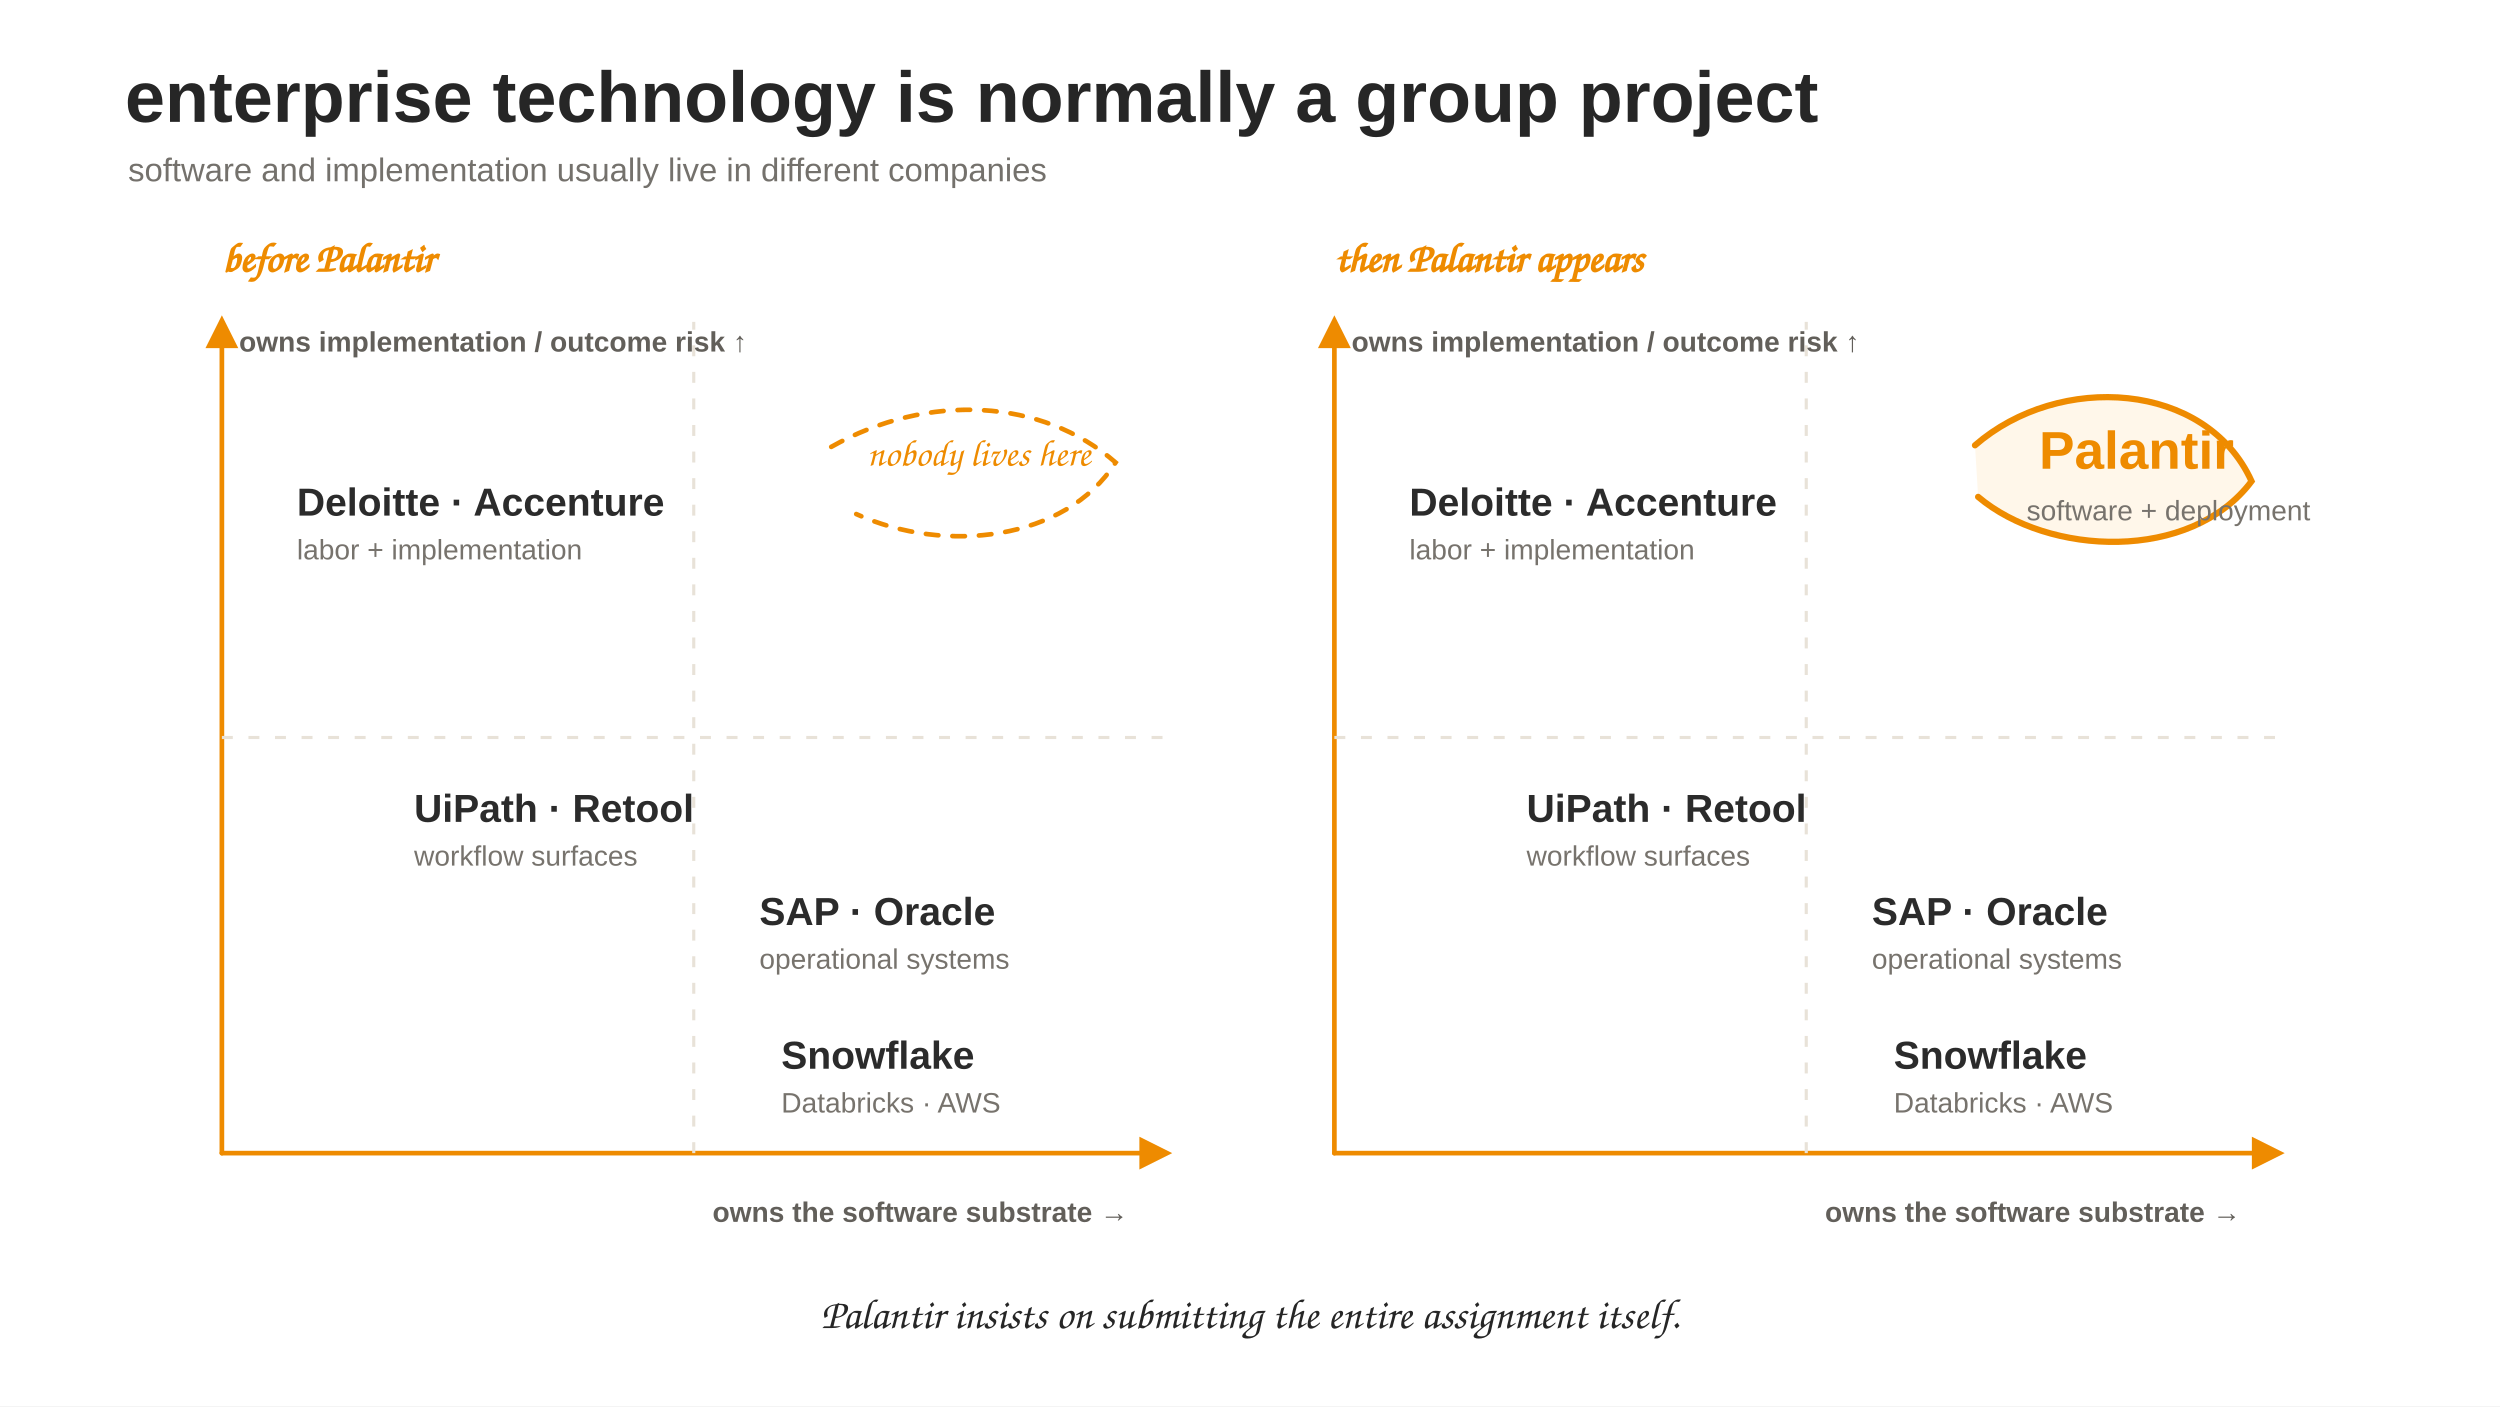
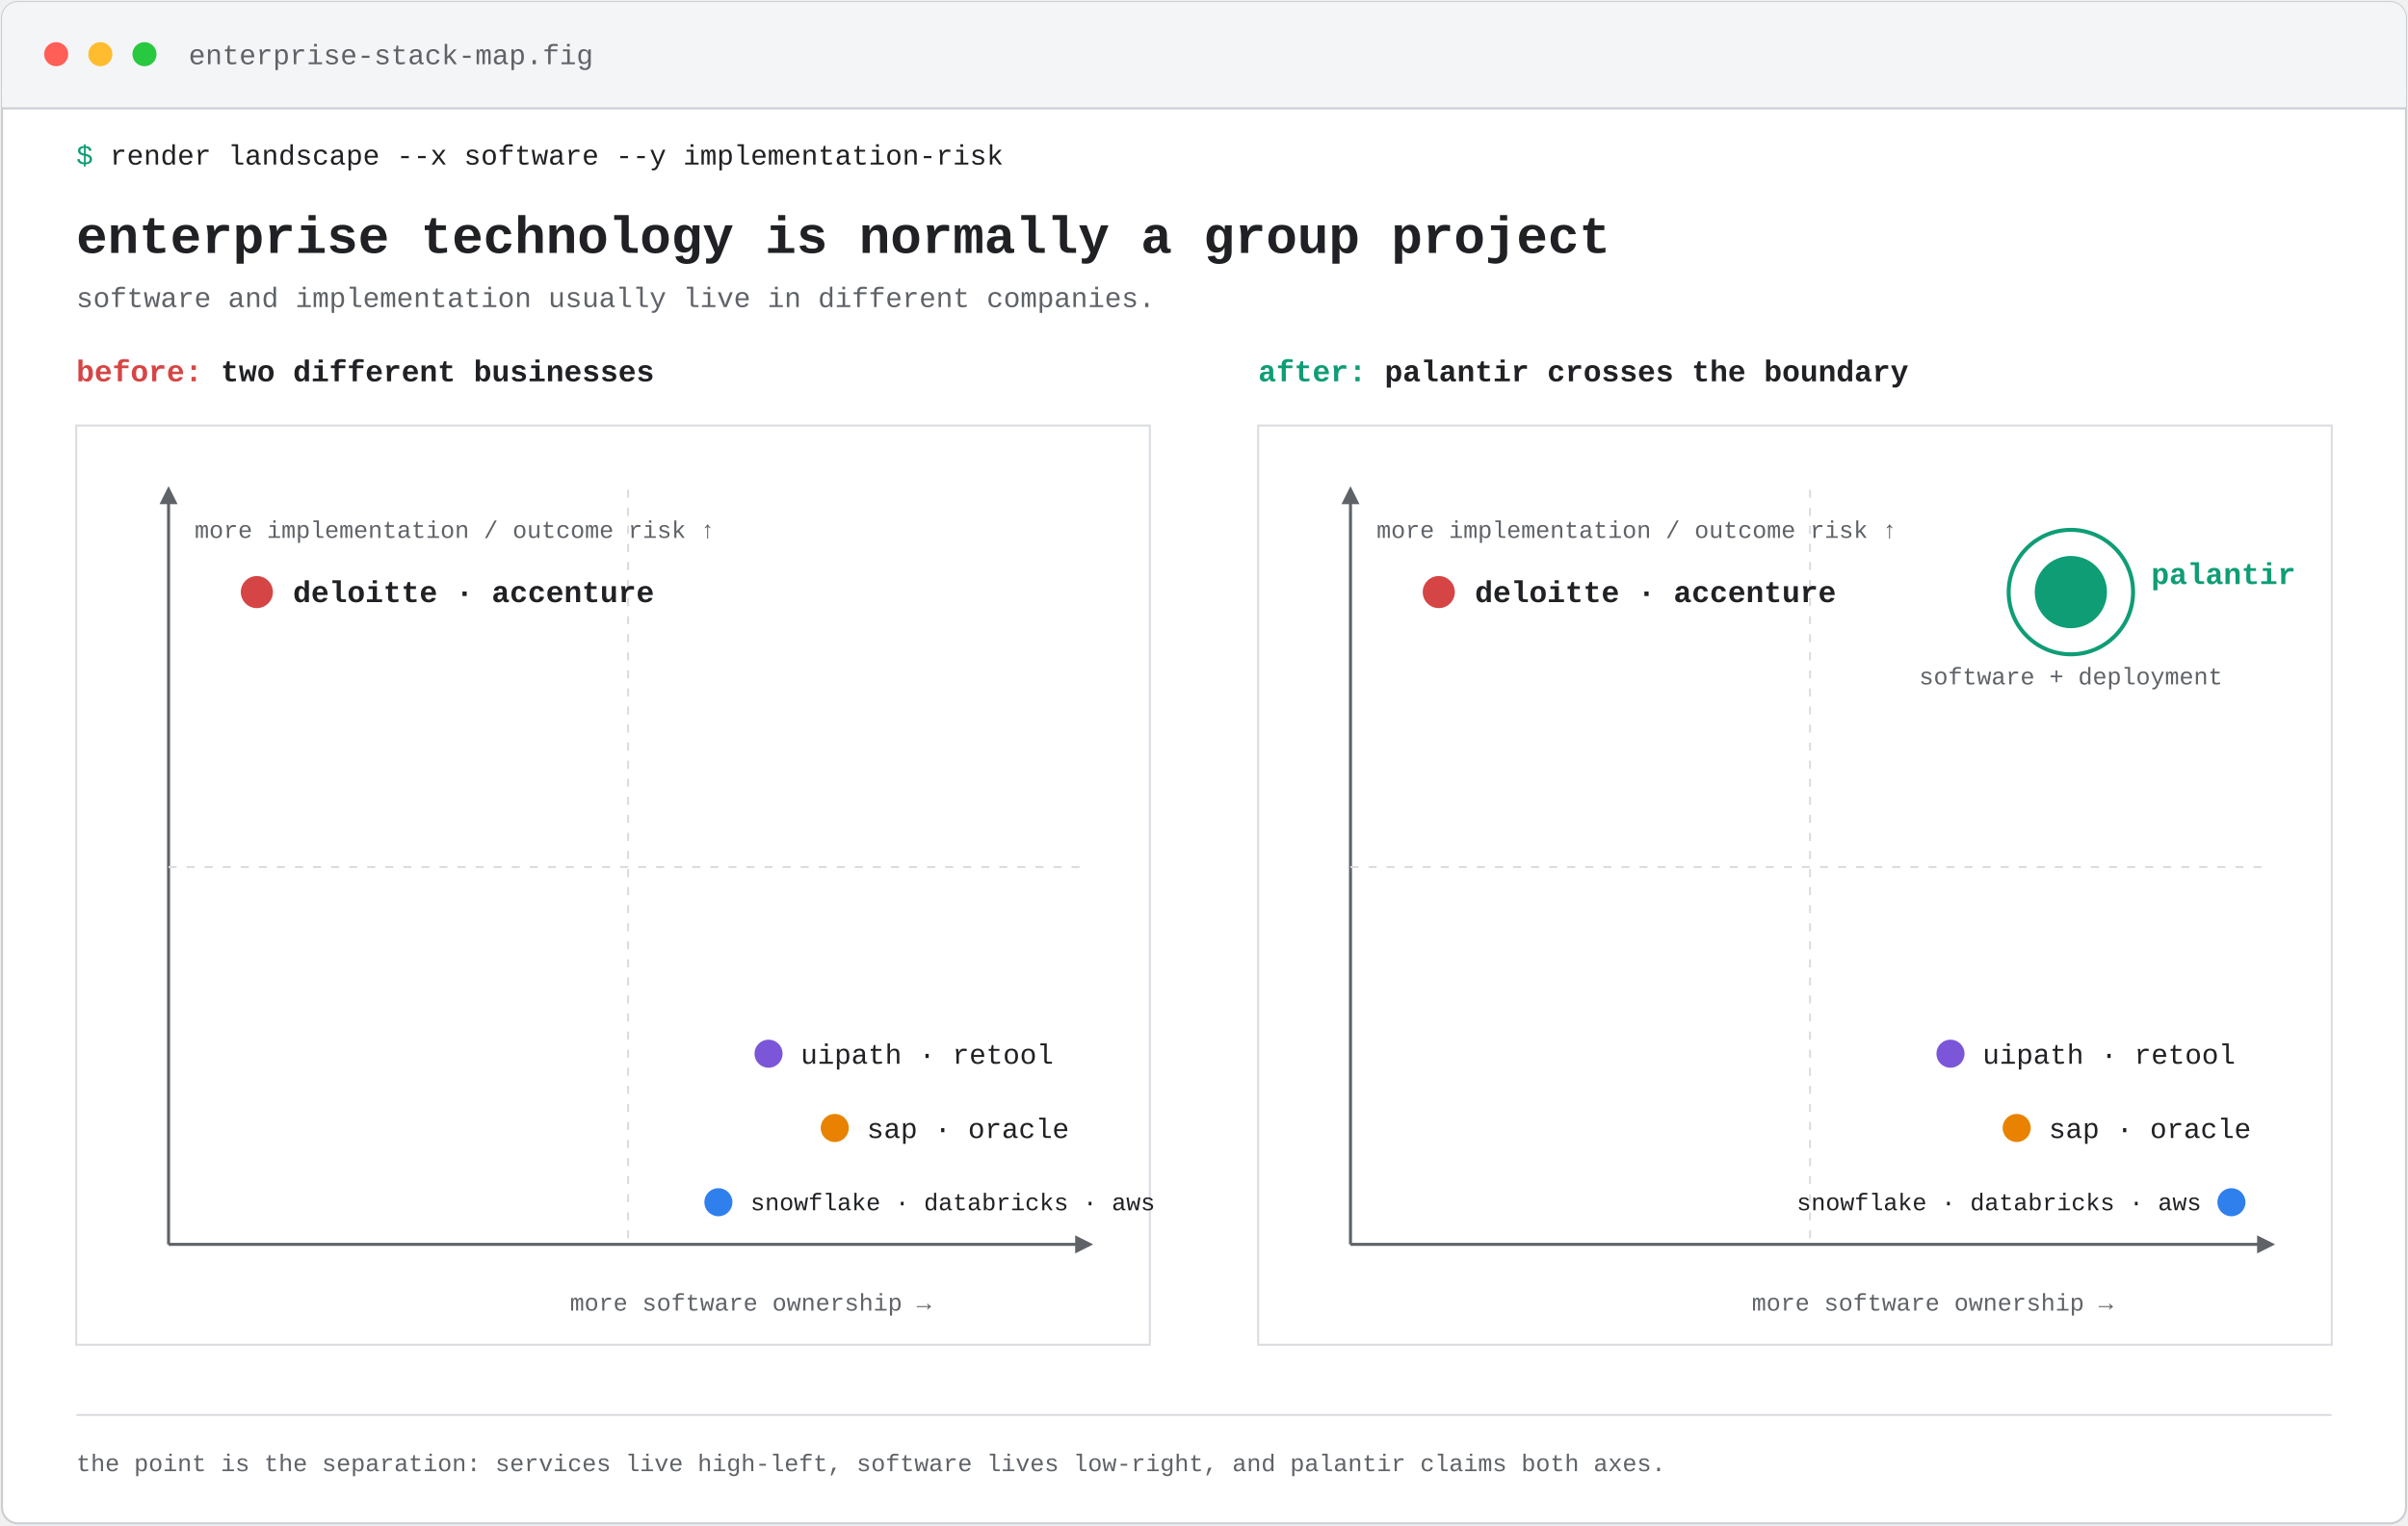
- <svg xmlns="http://www.w3.org/2000/svg" width="1600" height="900" viewBox="0 0 1600 900" role="img" aria-labelledby="title desc">
+ <svg xmlns="http://www.w3.org/2000/svg" width="1200" height="760" viewBox="0 0 1200 760" role="img" aria-labelledby="title01 desc01">
  <defs>
-     <marker id="arrow" viewBox="0 0 10 10" refX="8" refY="5" markerWidth="7" markerHeight="7" orient="auto-start-reverse">
-       <path d="M 0 0 L 10 5 L 0 10 z" fill="#ee8b00" />
+     <marker id="arrow01" viewBox="0 0 10 10" refX="8" refY="5" markerWidth="6" markerHeight="6" orient="auto-start-reverse">
+       <path d="M0 0L10 5L0 10z" fill="#5f6368" />
    </marker>
    <style>
-       text { text-transform: lowercase !important; }
-       .ink{fill:#262626}.muted{fill:#74716c}.orange{fill:#ee8b00}.axis{fill:none;stroke:#ee8b00;stroke-width:3;stroke-linecap:round}.guide{fill:none;stroke:#e8e2d8;stroke-width:2;stroke-dasharray:7 10}.hand{font-family:'Comic Sans MS','Marker Felt',cursive}.sans{font-family:-apple-system,BlinkMacSystemFont,'Helvetica Neue',Arial,sans-serif}.vendor{font:700 25px -apple-system,BlinkMacSystemFont,'Helvetica Neue',Arial,sans-serif;fill:#2b2b2b}.small{font:500 18px -apple-system,BlinkMacSystemFont,'Helvetica Neue',Arial,sans-serif;fill:#77736d}.panel{font:700 26px 'Comic Sans MS','Marker Felt',cursive;fill:#ee8b00}.axis-label{font:600 18px -apple-system,BlinkMacSystemFont,'Helvetica Neue',Arial,sans-serif;fill:#625f5a}.pal{font:800 34px -apple-system,BlinkMacSystemFont,'Helvetica Neue',Arial,sans-serif;fill:#ee8b00}
+       text{font-family:ui-monospace,SFMono-Regular,Menlo,Monaco,Consolas,"Liberation Mono",monospace;fill:#202124}.muted{fill:#5f6368}.tiny{font-size:12px}.small{font-size:14px}.label{font-size:15px;font-weight:700}.head{font-size:26px;font-weight:700}.axis{stroke:#5f6368;stroke-width:1.5}.grid{stroke:#dadce0;stroke-width:1;stroke-dasharray:4 5}.plot{fill:#fff;stroke:#dadce0}.blue{fill:#2f80ed}.green{fill:#0f9d75}.orange{fill:#e88200}.red{fill:#d64545}.purple{fill:#7b56d8}
    </style>
  </defs>
-   <rect width="1600" height="900" fill="#fff" />
-   <text x="80" y="78" class="sans ink" font-size="46" font-weight="800">enterprise technology is normally a group project</text>
-   <text x="82" y="116" class="sans muted" font-size="21">software and implementation usually live in different companies</text>
-   <text x="142" y="174" class="panel">before Palantir</text>
-   <line x1="142" y1="738" x2="746" y2="738" class="axis" marker-end="url(#arrow)" />
-   <line x1="142" y1="738" x2="142" y2="206" class="axis" marker-end="url(#arrow)" />
-   <line x1="444" y1="738" x2="444" y2="206" class="guide" />
-   <line x1="142" y1="472" x2="746" y2="472" class="guide" />
-   <text x="456" y="782" class="axis-label">owns the software substrate →</text>
-   <text x="153" y="225" class="axis-label">owns implementation / outcome risk ↑</text>
-   <text x="190" y="330" class="vendor">Deloitte · Accenture</text>
-   <text x="190" y="358" class="small">labor + implementation</text>
-   <text x="265" y="526" class="vendor">UiPath · Retool</text>
-   <text x="265" y="554" class="small">workflow surfaces</text>
-   <text x="486" y="592" class="vendor">SAP · Oracle</text>
-   <text x="486" y="620" class="small">operational systems</text>
-   <text x="500" y="684" class="vendor">Snowflake</text>
-   <text x="500" y="712" class="small">Databricks · AWS</text>
-   <path d="M532 286 C594 251 667 255 714 296 C682 346 605 355 548 329" fill="none" stroke="#ee8b00" stroke-width="3" stroke-linecap="round" stroke-dasharray="8 9" />
-   <text x="555" y="298" class="hand orange" font-size="24">nobody lives here</text>
-   <text x="854" y="174" class="panel">then Palantir appears</text>
-   <line x1="854" y1="738" x2="1458" y2="738" class="axis" marker-end="url(#arrow)" />
-   <line x1="854" y1="738" x2="854" y2="206" class="axis" marker-end="url(#arrow)" />
-   <line x1="1156" y1="738" x2="1156" y2="206" class="guide" />
-   <line x1="854" y1="472" x2="1458" y2="472" class="guide" />
-   <text x="1168" y="782" class="axis-label">owns the software substrate →</text>
-   <text x="865" y="225" class="axis-label">owns implementation / outcome risk ↑</text>
-   <text x="902" y="330" class="vendor">Deloitte · Accenture</text>
-   <text x="902" y="358" class="small">labor + implementation</text>
-   <text x="977" y="526" class="vendor">UiPath · Retool</text>
-   <text x="977" y="554" class="small">workflow surfaces</text>
-   <text x="1198" y="592" class="vendor">SAP · Oracle</text>
-   <text x="1198" y="620" class="small">operational systems</text>
-   <text x="1212" y="684" class="vendor">Snowflake</text>
-   <text x="1212" y="712" class="small">Databricks · AWS</text>
-   <path d="M1264 285 C1318 238 1412 244 1441 308 C1402 360 1311 356 1266 318" fill="#fff7ea" stroke="#ee8b00" stroke-width="4" stroke-linecap="round" />
-   <text x="1305" y="300" class="pal">Palantir</text>
-   <text x="1297" y="333" class="small">software + deployment</text>
-   <text x="800" y="850" text-anchor="middle" class="hand ink" font-size="27">Palantir insists on submitting the entire assignment itself.</text>
+   <rect x="1" y="1" width="1198" height="758" rx="8" fill="#fff" stroke="#c9ced3" />
+   <rect x="1" y="1" width="1198" height="53" rx="8" fill="#f4f5f6" />
+   <rect x="1" y="45" width="1198" height="9" fill="#f4f5f6" />
+   <line x1="1" y1="54" x2="1199" y2="54" stroke="#c9ced3" />
+   <circle cx="28" cy="27" r="6" fill="#ff5f57" />
+   <circle cx="50" cy="27" r="6" fill="#febc2e" />
+   <circle cx="72" cy="27" r="6" fill="#28c840" />
+   <text x="94" y="32" class="small muted">enterprise-stack-map.fig</text>
+   <text x="38" y="82" class="small">
+     <tspan fill="#0f9d75">$</tspan> render landscape --x software --y implementation-risk</text>
+   <text x="38" y="126" class="head">enterprise technology is normally a group project</text>
+   <text x="38" y="153" class="small muted">software and implementation usually live in different companies.</text>
+   <g transform="translate(38 190)">
+     <text x="0" y="0" class="label">
+       <tspan fill="#d64545">before:</tspan> two different businesses</text>
+     <rect x="0" y="22" width="535" height="458" class="plot" />
+     <line x1="46" y1="430" x2="505" y2="430" class="axis" marker-end="url(#arrow01)" />
+     <line x1="46" y1="430" x2="46" y2="54" class="axis" marker-end="url(#arrow01)" />
+     <line x1="275" y1="54" x2="275" y2="430" class="grid" />
+     <line x1="46" y1="242" x2="505" y2="242" class="grid" />
+     <text x="246" y="463" class="tiny muted">more software ownership →</text>
+     <text x="59" y="78" class="tiny muted">more implementation / outcome risk ↑</text>
+     <circle cx="90" cy="105" r="8" class="red" />
+     <text x="108" y="110" class="label">deloitte · accenture</text>
+     <circle cx="345" cy="335" r="7" class="purple" />
+     <text x="361" y="340" class="small">uipath · retool</text>
+     <circle cx="378" cy="372" r="7" class="orange" />
+     <text x="394" y="377" class="small">sap · oracle</text>
+     <circle cx="320" cy="409" r="7" class="blue" />
+     <text x="336" y="413" class="tiny">snowflake · databricks · aws</text>
+   </g>
+   <g transform="translate(627 190)">
+     <text x="0" y="0" class="label">
+       <tspan fill="#0f9d75">after:</tspan> palantir crosses the boundary</text>
+     <rect x="0" y="22" width="535" height="458" class="plot" />
+     <line x1="46" y1="430" x2="505" y2="430" class="axis" marker-end="url(#arrow01)" />
+     <line x1="46" y1="430" x2="46" y2="54" class="axis" marker-end="url(#arrow01)" />
+     <line x1="275" y1="54" x2="275" y2="430" class="grid" />
+     <line x1="46" y1="242" x2="505" y2="242" class="grid" />
+     <text x="246" y="463" class="tiny muted">more software ownership →</text>
+     <text x="59" y="78" class="tiny muted">more implementation / outcome risk ↑</text>
+     <circle cx="90" cy="105" r="8" class="red" />
+     <text x="108" y="110" class="label">deloitte · accenture</text>
+     <circle cx="345" cy="335" r="7" class="purple" />
+     <text x="361" y="340" class="small">uipath · retool</text>
+     <circle cx="378" cy="372" r="7" class="orange" />
+     <text x="394" y="377" class="small">sap · oracle</text>
+     <circle cx="485" cy="409" r="7" class="blue" />
+     <text x="470" y="413" text-anchor="end" class="tiny">snowflake · databricks · aws</text>
+     <circle cx="405" cy="105" r="18" fill="#0f9d75" />
+     <circle cx="405" cy="105" r="31" fill="none" stroke="#0f9d75" stroke-width="2" />
+     <text x="445" y="101" class="label green">palantir</text>
+     <text x="405" y="151" text-anchor="middle" class="tiny muted">software + deployment</text>
+   </g>
+   <line x1="38" y1="705" x2="1162" y2="705" stroke="#dadce0" />
+   <text x="38" y="733" class="tiny muted">the point is the separation: services live high-left, software lives low-right, and palantir claims both axes.</text>
</svg>
